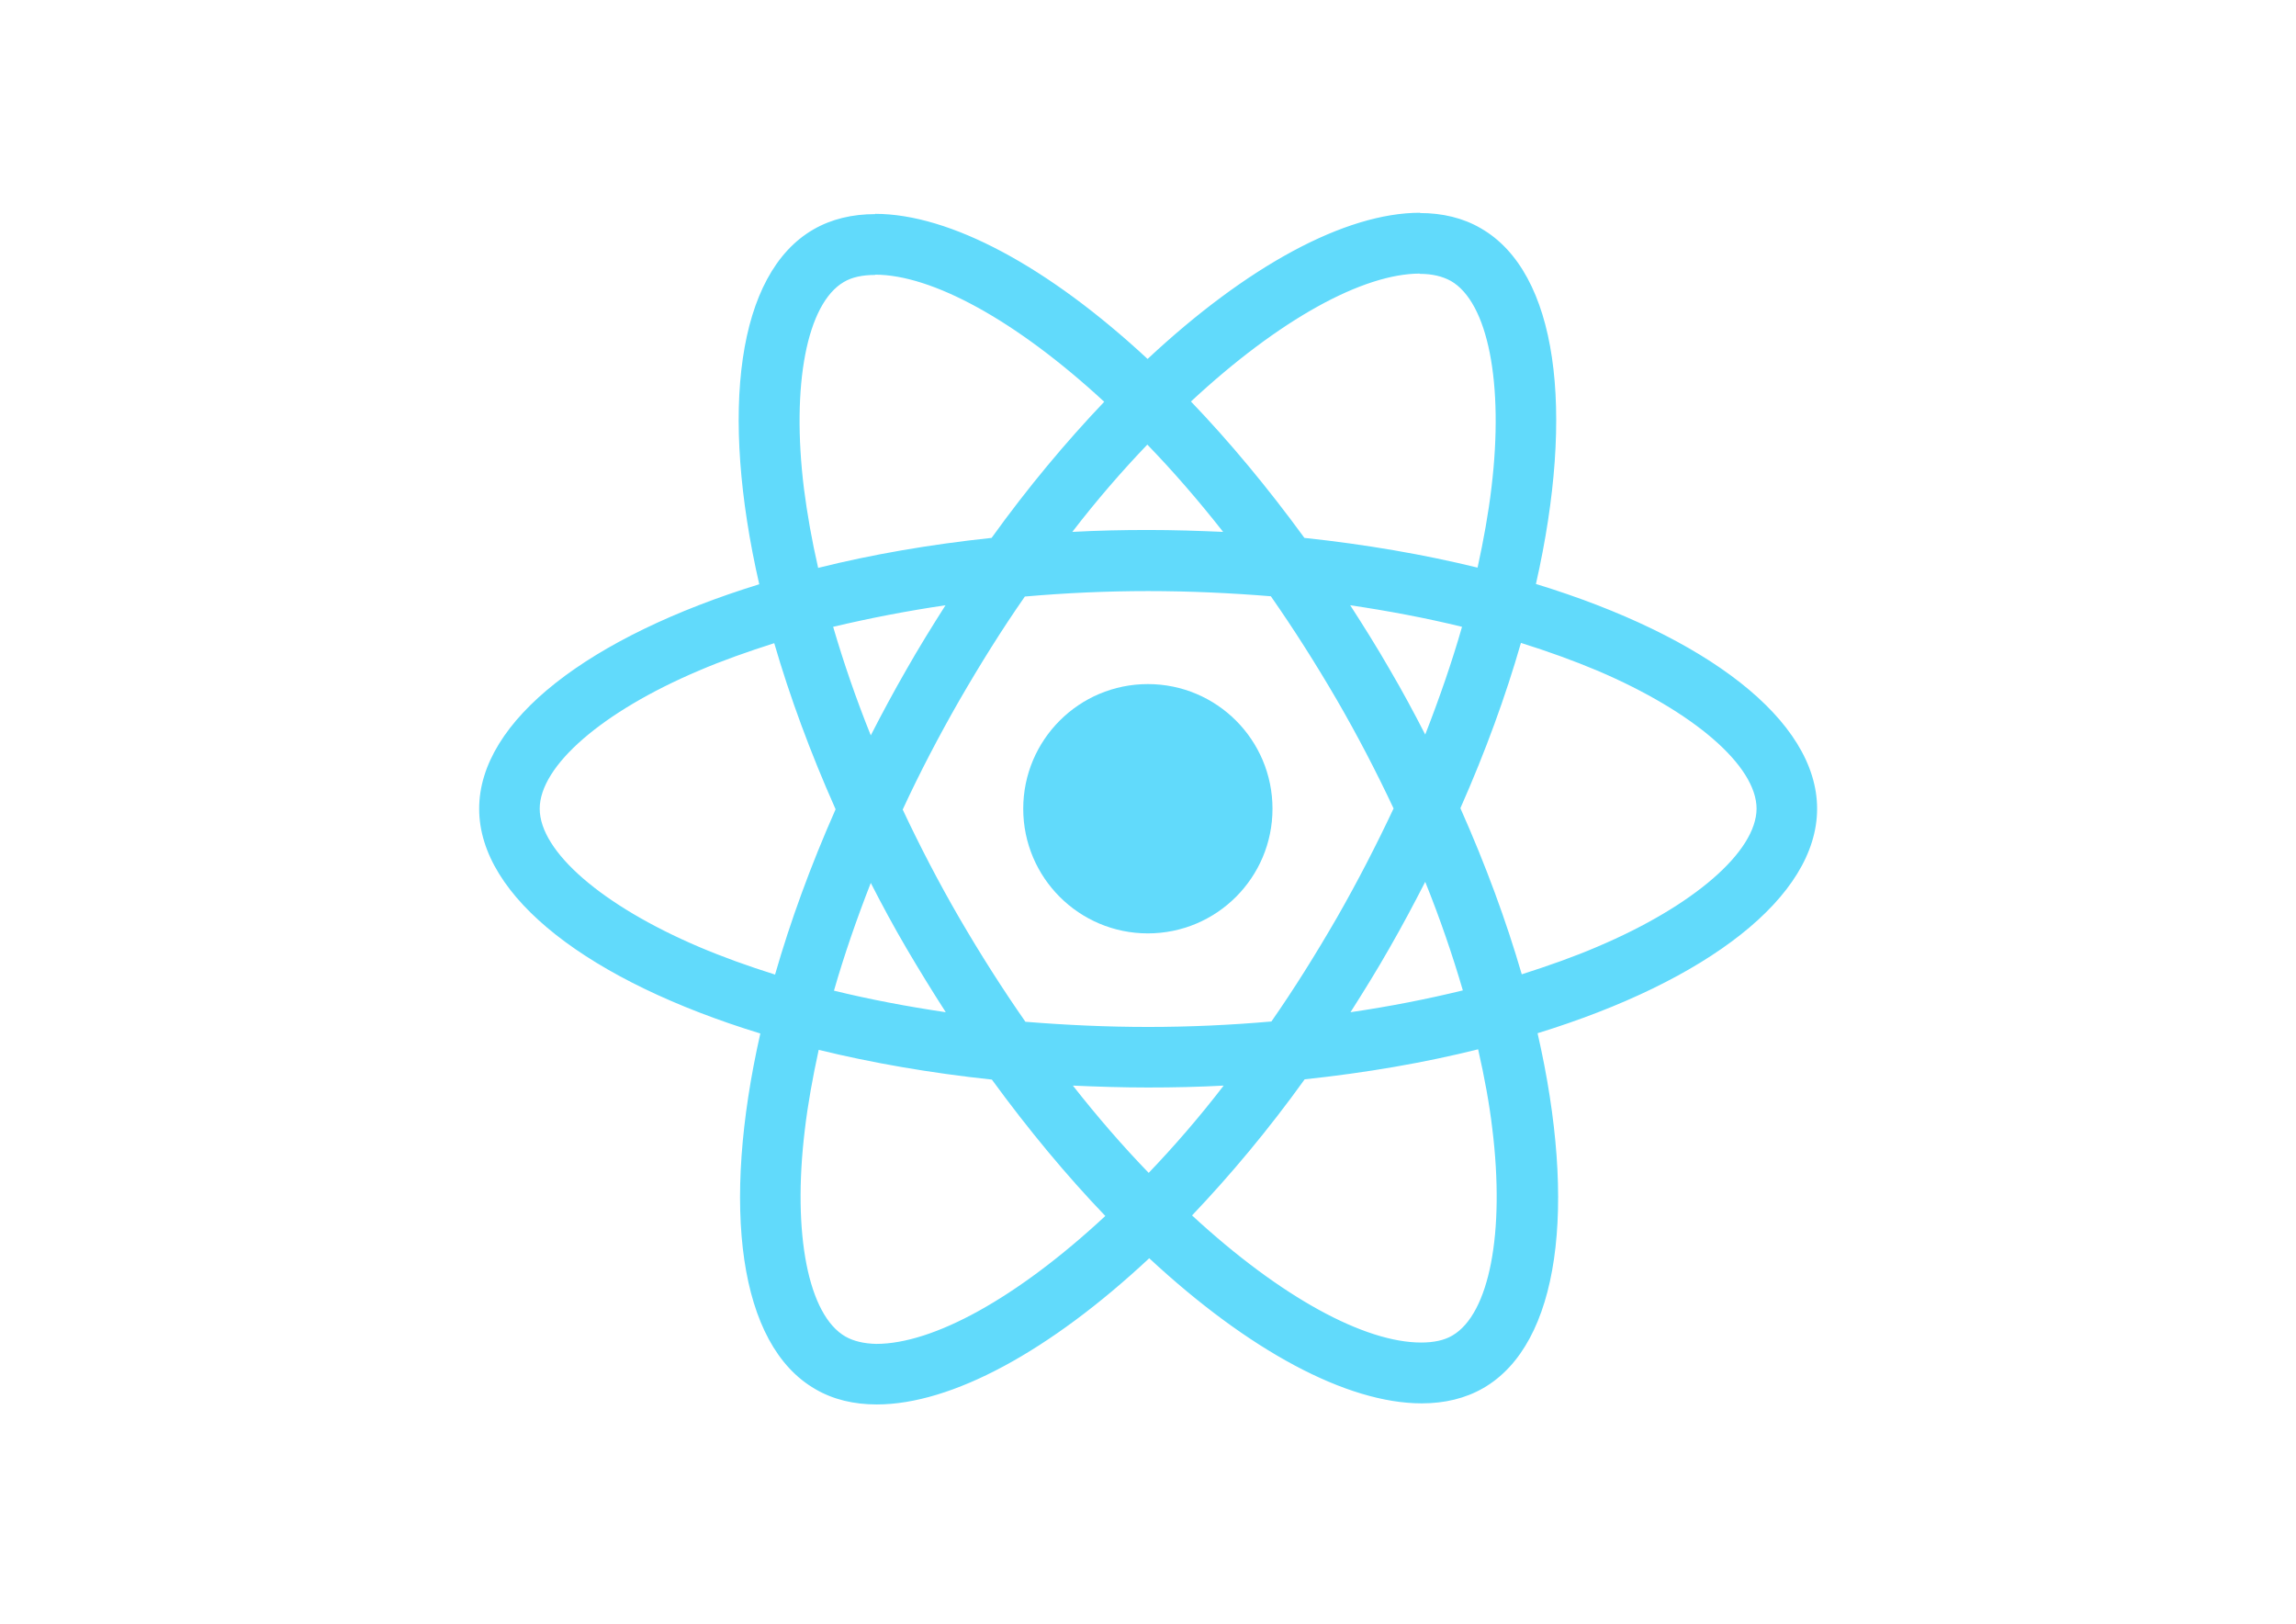
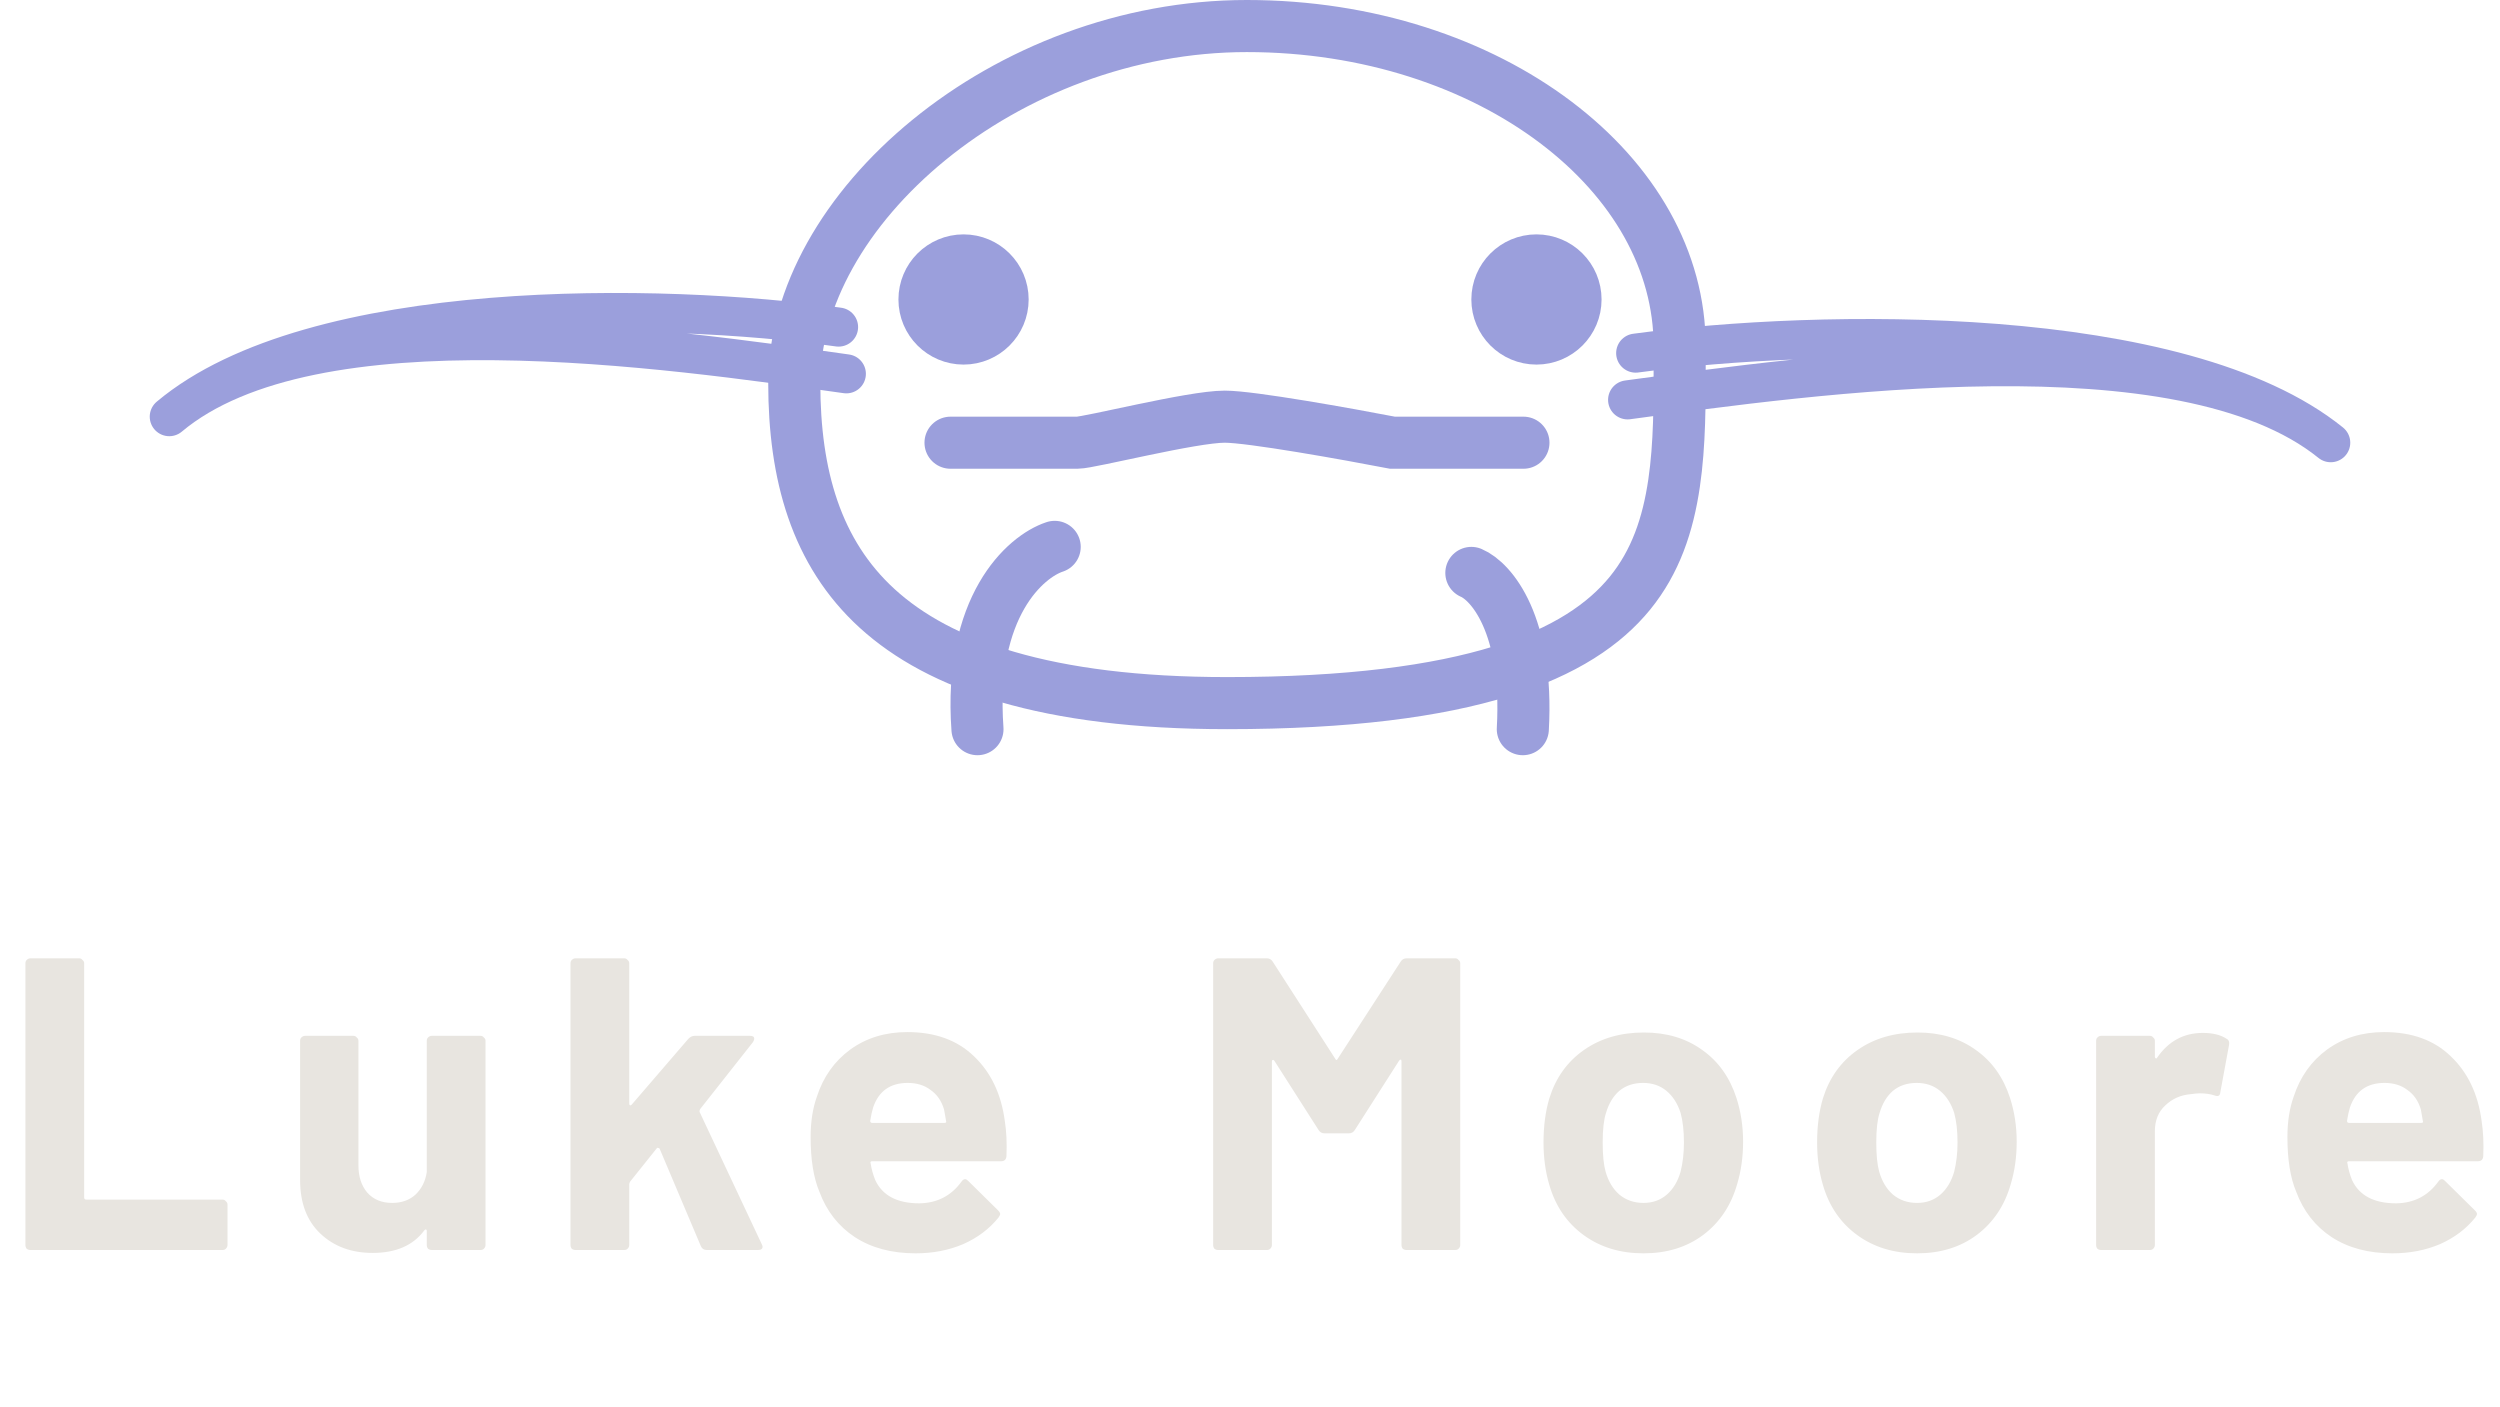
- <svg xmlns="http://www.w3.org/2000/svg" viewBox="0 0 841.9 595.3">
-   <g fill="#61DAFB">
-     <path d="M666.3 296.5c0-32.5-40.7-63.3-103.1-82.4 14.4-63.6 8-114.2-20.2-130.4-6.5-3.8-14.1-5.6-22.4-5.6v22.3c4.6 0 8.3.9 11.4 2.6 13.6 7.8 19.5 37.5 14.9 75.7-1.1 9.4-2.9 19.3-5.1 29.4-19.6-4.8-41-8.5-63.5-10.9-13.5-18.5-27.5-35.3-41.6-50 32.6-30.3 63.2-46.9 84-46.9V78c-27.5 0-63.5 19.6-99.9 53.6-36.4-33.8-72.4-53.2-99.9-53.2v22.3c20.7 0 51.4 16.5 84 46.6-14 14.7-28 31.4-41.3 49.9-22.6 2.4-44 6.1-63.6 11-2.3-10-4-19.7-5.2-29-4.7-38.2 1.1-67.9 14.6-75.8 3-1.8 6.9-2.6 11.5-2.6V78.5c-8.4 0-16 1.8-22.6 5.6-28.1 16.2-34.4 66.7-19.9 130.1-62.2 19.2-102.7 49.9-102.7 82.3 0 32.5 40.7 63.3 103.1 82.4-14.4 63.6-8 114.2 20.2 130.4 6.5 3.8 14.1 5.6 22.5 5.6 27.5 0 63.5-19.6 99.9-53.6 36.4 33.8 72.4 53.2 99.9 53.2 8.4 0 16-1.8 22.6-5.6 28.1-16.2 34.4-66.7 19.9-130.1 62-19.1 102.5-49.9 102.5-82.3zm-130.2-66.7c-3.7 12.9-8.3 26.2-13.5 39.5-4.1-8-8.4-16-13.1-24-4.6-8-9.5-15.8-14.4-23.4 14.2 2.1 27.9 4.7 41 7.9zm-45.8 106.5c-7.8 13.5-15.8 26.3-24.1 38.2-14.9 1.3-30 2-45.2 2-15.1 0-30.2-.7-45-1.9-8.3-11.9-16.4-24.6-24.2-38-7.6-13.1-14.5-26.4-20.8-39.8 6.2-13.4 13.2-26.8 20.7-39.9 7.8-13.5 15.8-26.3 24.1-38.2 14.9-1.3 30-2 45.2-2 15.1 0 30.2.7 45 1.9 8.3 11.9 16.4 24.6 24.2 38 7.6 13.1 14.5 26.4 20.8 39.8-6.3 13.4-13.2 26.8-20.7 39.9zm32.3-13c5.4 13.4 10 26.8 13.8 39.8-13.1 3.2-26.9 5.9-41.2 8 4.9-7.7 9.8-15.6 14.4-23.7 4.6-8 8.9-16.1 13-24.1zM421.2 430c-9.3-9.6-18.6-20.3-27.8-32 9 .4 18.2.7 27.5.7 9.4 0 18.7-.2 27.8-.7-9 11.7-18.3 22.4-27.5 32zm-74.4-58.9c-14.2-2.1-27.9-4.7-41-7.9 3.7-12.9 8.3-26.2 13.5-39.5 4.1 8 8.4 16 13.1 24 4.7 8 9.5 15.8 14.4 23.4zM420.7 163c9.3 9.6 18.6 20.3 27.8 32-9-.4-18.2-.7-27.5-.7-9.4 0-18.7.2-27.8.7 9-11.7 18.3-22.4 27.5-32zm-74 58.9c-4.9 7.7-9.8 15.6-14.4 23.7-4.6 8-8.9 16-13 24-5.4-13.4-10-26.8-13.8-39.8 13.1-3.1 26.9-5.8 41.2-7.9zm-90.5 125.2c-35.4-15.1-58.3-34.9-58.3-50.6 0-15.7 22.9-35.6 58.3-50.6 8.6-3.7 18-7 27.7-10.1 5.7 19.6 13.2 40 22.5 60.9-9.2 20.8-16.6 41.1-22.2 60.6-9.9-3.1-19.3-6.5-28-10.2zM310 490c-13.6-7.8-19.5-37.5-14.9-75.7 1.1-9.4 2.9-19.3 5.1-29.4 19.6 4.8 41 8.5 63.5 10.9 13.5 18.5 27.5 35.3 41.6 50-32.6 30.3-63.2 46.9-84 46.9-4.5-.1-8.3-1-11.3-2.7zm237.2-76.2c4.7 38.2-1.1 67.9-14.6 75.8-3 1.8-6.9 2.6-11.5 2.6-20.7 0-51.4-16.5-84-46.6 14-14.7 28-31.4 41.3-49.9 22.6-2.4 44-6.1 63.6-11 2.3 10.1 4.1 19.8 5.2 29.1zm38.5-66.7c-8.6 3.7-18 7-27.7 10.1-5.7-19.6-13.2-40-22.5-60.9 9.2-20.8 16.6-41.1 22.2-60.6 9.9 3.1 19.3 6.5 28.1 10.2 35.4 15.1 58.3 34.9 58.3 50.6-.1 15.7-23 35.6-58.4 50.6zM320.8 78.4z" />
-     <circle cx="420.9" cy="296.5" r="45.7" />
-     <path d="M520.5 78.1z" />
-   </g>
+ <svg xmlns="http://www.w3.org/2000/svg" width="96" height="54" viewBox="0 0 96 54" fill="none">
+   <path d="M40.5 21C39.371 21.371 37.197 23.291 37.535 28" stroke="#9b9fdc" stroke-width="2" stroke-linecap="round" stroke-linejoin="round" />
+   <path d="M56.5 22C57.253 22.318 58.702 23.964 58.476 28" stroke="#9b9fdc" stroke-width="2" stroke-linecap="round" stroke-linejoin="round" />
+   <path d="M64.499 13.296C64.499 13.464 64.499 13.631 64.499 13.797C64.502 15.477 64.504 17.06 64.286 18.547C64.051 20.159 63.566 21.577 62.596 22.771C60.66 25.155 56.481 27 47.12 27C40.168 27 36.06 25.531 33.686 23.367C31.337 21.224 30.5 18.228 30.5 14.704C30.5 11.424 32.446 8.007 35.673 5.373C38.886 2.75 43.26 1 47.879 1C52.548 1 56.737 2.429 59.736 4.693C62.735 6.956 64.499 10.007 64.499 13.296Z" stroke="#9b9fdc" stroke-width="2" />
+   <path d="M36.5 17C37.967 17 40.994 17 41.371 17C41.843 17 45.771 16 47.029 16C48.034 16 51.743 16.667 53.471 17H58.5" stroke="#9b9fdc" stroke-width="2" stroke-linecap="round" />
+   <path d="M62.81 13.56C69.845 12.612 83.759 12.363 89.5 17C83.759 12.363 69.534 14.407 62.5 15.355" stroke="#9b9fdc" stroke-width="1.5" stroke-linecap="round" stroke-linejoin="round" />
+   <path d="M32.201 12.56C25.427 11.612 12.029 11.363 6.5 16C12.029 11.363 25.726 13.407 32.5 14.355" stroke="#9b9fdc" stroke-width="1.5" stroke-linecap="round" stroke-linejoin="round" />
+   <circle cx="59" cy="11.5" r="1.5" fill="#9b9fdc" stroke="#9b9fdc" stroke-width="2" />
+   <circle cx="37" cy="11.5" r="1.5" fill="#9b9fdc" stroke="#9b9fdc" stroke-width="2" />
+   <path d="M1.168 48C1.115 48 1.067 47.984 1.024 47.952C0.992 47.909 0.976 47.861 0.976 47.808V36.992C0.976 36.939 0.992 36.896 1.024 36.864C1.067 36.821 1.115 36.8 1.168 36.8H3.04C3.093 36.8 3.136 36.821 3.168 36.864C3.211 36.896 3.232 36.939 3.232 36.992V45.984C3.232 46.037 3.259 46.064 3.312 46.064H8.544C8.597 46.064 8.64 46.085 8.672 46.128C8.715 46.16 8.736 46.203 8.736 46.256V47.808C8.736 47.861 8.715 47.909 8.672 47.952C8.64 47.984 8.597 48 8.544 48H1.168ZM16.388 39.968C16.388 39.915 16.404 39.872 16.436 39.84C16.479 39.797 16.527 39.776 16.58 39.776H18.452C18.506 39.776 18.548 39.797 18.58 39.84C18.623 39.872 18.644 39.915 18.644 39.968V47.808C18.644 47.861 18.623 47.909 18.58 47.952C18.548 47.984 18.506 48 18.452 48H16.58C16.527 48 16.479 47.984 16.436 47.952C16.404 47.909 16.388 47.861 16.388 47.808V47.264C16.388 47.232 16.378 47.216 16.356 47.216C16.335 47.205 16.314 47.216 16.292 47.248C15.866 47.824 15.204 48.112 14.308 48.112C13.498 48.112 12.831 47.867 12.308 47.376C11.786 46.885 11.524 46.197 11.524 45.312V39.968C11.524 39.915 11.54 39.872 11.572 39.84C11.615 39.797 11.663 39.776 11.716 39.776H13.572C13.626 39.776 13.668 39.797 13.7 39.84C13.743 39.872 13.764 39.915 13.764 39.968V44.752C13.764 45.179 13.876 45.525 14.1 45.792C14.335 46.059 14.655 46.192 15.06 46.192C15.423 46.192 15.722 46.085 15.956 45.872C16.191 45.648 16.335 45.36 16.388 45.008V39.968ZM22.099 48C22.046 48 21.998 47.984 21.955 47.952C21.923 47.909 21.907 47.861 21.907 47.808V36.992C21.907 36.939 21.923 36.896 21.955 36.864C21.998 36.821 22.046 36.8 22.099 36.8H23.971C24.024 36.8 24.067 36.821 24.099 36.864C24.142 36.896 24.163 36.939 24.163 36.992V42.384C24.163 42.416 24.174 42.437 24.195 42.448C24.216 42.448 24.238 42.437 24.259 42.416L26.435 39.888C26.51 39.813 26.59 39.776 26.675 39.776H28.803C28.91 39.776 28.963 39.813 28.963 39.888C28.963 39.92 28.947 39.963 28.915 40.016L26.883 42.592C26.862 42.635 26.856 42.672 26.867 42.704L29.251 47.776C29.272 47.819 29.283 47.851 29.283 47.872C29.283 47.957 29.224 48 29.107 48H27.139C27.032 48 26.958 47.952 26.915 47.856L25.331 44.112C25.32 44.091 25.299 44.08 25.267 44.08C25.246 44.069 25.23 44.075 25.219 44.096L24.195 45.376C24.174 45.419 24.163 45.451 24.163 45.472V47.808C24.163 47.861 24.142 47.909 24.099 47.952C24.067 47.984 24.024 48 23.971 48H22.099ZM38.584 43.04C38.648 43.445 38.669 43.899 38.648 44.4C38.637 44.528 38.568 44.592 38.44 44.592H33.496C33.432 44.592 33.41 44.619 33.432 44.672C33.464 44.885 33.523 45.099 33.608 45.312C33.885 45.909 34.45 46.208 35.304 46.208C35.986 46.197 36.525 45.92 36.92 45.376C36.962 45.312 37.011 45.28 37.064 45.28C37.096 45.28 37.133 45.301 37.176 45.344L38.328 46.48C38.381 46.533 38.408 46.581 38.408 46.624C38.408 46.645 38.386 46.688 38.344 46.752C37.992 47.189 37.538 47.531 36.984 47.776C36.429 48.011 35.821 48.128 35.16 48.128C34.242 48.128 33.464 47.92 32.824 47.504C32.194 47.088 31.741 46.507 31.464 45.76C31.24 45.227 31.128 44.528 31.128 43.664C31.128 43.077 31.208 42.56 31.368 42.112C31.613 41.355 32.04 40.752 32.648 40.304C33.267 39.856 33.997 39.632 34.84 39.632C35.907 39.632 36.76 39.941 37.4 40.56C38.05 41.179 38.445 42.005 38.584 43.04ZM34.856 41.584C34.184 41.584 33.741 41.899 33.528 42.528C33.485 42.667 33.448 42.837 33.416 43.04C33.416 43.093 33.443 43.12 33.496 43.12H36.264C36.328 43.12 36.349 43.093 36.328 43.04C36.275 42.731 36.248 42.581 36.248 42.592C36.152 42.272 35.981 42.027 35.736 41.856C35.501 41.675 35.208 41.584 34.856 41.584ZM53.785 36.928C53.839 36.843 53.913 36.8 54.009 36.8H55.881C55.935 36.8 55.977 36.821 56.009 36.864C56.052 36.896 56.073 36.939 56.073 36.992V47.808C56.073 47.861 56.052 47.909 56.009 47.952C55.977 47.984 55.935 48 55.881 48H54.009C53.956 48 53.908 47.984 53.865 47.952C53.833 47.909 53.817 47.861 53.817 47.808V40.752C53.817 40.709 53.807 40.688 53.785 40.688C53.764 40.688 53.743 40.704 53.721 40.736L52.025 43.392C51.972 43.477 51.897 43.52 51.801 43.52H50.857C50.761 43.52 50.687 43.477 50.633 43.392L48.937 40.736C48.916 40.704 48.895 40.693 48.873 40.704C48.852 40.704 48.841 40.725 48.841 40.768V47.808C48.841 47.861 48.82 47.909 48.777 47.952C48.745 47.984 48.703 48 48.649 48H46.777C46.724 48 46.676 47.984 46.633 47.952C46.601 47.909 46.585 47.861 46.585 47.808V36.992C46.585 36.939 46.601 36.896 46.633 36.864C46.676 36.821 46.724 36.8 46.777 36.8H48.649C48.745 36.8 48.82 36.843 48.873 36.928L51.273 40.656C51.305 40.72 51.337 40.72 51.369 40.656L53.785 36.928ZM63.111 48.128C62.215 48.128 61.447 47.893 60.807 47.424C60.167 46.955 59.73 46.315 59.495 45.504C59.346 45.003 59.271 44.459 59.271 43.872C59.271 43.243 59.346 42.677 59.495 42.176C59.74 41.387 60.183 40.768 60.823 40.32C61.463 39.872 62.231 39.648 63.127 39.648C64.001 39.648 64.748 39.872 65.367 40.32C65.986 40.757 66.423 41.371 66.679 42.16C66.85 42.693 66.935 43.253 66.935 43.84C66.935 44.416 66.86 44.955 66.711 45.456C66.476 46.288 66.039 46.944 65.399 47.424C64.769 47.893 64.007 48.128 63.111 48.128ZM63.111 46.192C63.463 46.192 63.761 46.085 64.007 45.872C64.252 45.659 64.428 45.365 64.535 44.992C64.62 44.651 64.663 44.277 64.663 43.872C64.663 43.424 64.62 43.045 64.535 42.736C64.418 42.373 64.236 42.091 63.991 41.888C63.745 41.685 63.447 41.584 63.095 41.584C62.732 41.584 62.428 41.685 62.183 41.888C61.948 42.091 61.778 42.373 61.671 42.736C61.586 42.992 61.543 43.371 61.543 43.872C61.543 44.352 61.58 44.725 61.655 44.992C61.761 45.365 61.938 45.659 62.183 45.872C62.439 46.085 62.748 46.192 63.111 46.192ZM73.617 48.128C72.721 48.128 71.953 47.893 71.313 47.424C70.673 46.955 70.236 46.315 70.001 45.504C69.852 45.003 69.777 44.459 69.777 43.872C69.777 43.243 69.852 42.677 70.001 42.176C70.246 41.387 70.689 40.768 71.329 40.32C71.969 39.872 72.737 39.648 73.633 39.648C74.508 39.648 75.254 39.872 75.873 40.32C76.492 40.757 76.929 41.371 77.185 42.16C77.356 42.693 77.441 43.253 77.441 43.84C77.441 44.416 77.367 44.955 77.217 45.456C76.983 46.288 76.545 46.944 75.905 47.424C75.276 47.893 74.513 48.128 73.617 48.128ZM73.617 46.192C73.969 46.192 74.268 46.085 74.513 45.872C74.758 45.659 74.934 45.365 75.041 44.992C75.126 44.651 75.169 44.277 75.169 43.872C75.169 43.424 75.126 43.045 75.041 42.736C74.924 42.373 74.743 42.091 74.497 41.888C74.252 41.685 73.953 41.584 73.601 41.584C73.239 41.584 72.934 41.685 72.689 41.888C72.454 42.091 72.284 42.373 72.177 42.736C72.092 42.992 72.049 43.371 72.049 43.872C72.049 44.352 72.087 44.725 72.161 44.992C72.268 45.365 72.444 45.659 72.689 45.872C72.945 46.085 73.254 46.192 73.617 46.192ZM84.587 39.664C84.971 39.664 85.275 39.739 85.499 39.888C85.585 39.931 85.617 40.011 85.595 40.128L85.259 41.952C85.249 42.08 85.174 42.117 85.035 42.064C84.875 42.011 84.689 41.984 84.475 41.984C84.39 41.984 84.273 41.995 84.123 42.016C83.739 42.048 83.414 42.192 83.147 42.448C82.881 42.693 82.747 43.024 82.747 43.44V47.808C82.747 47.861 82.726 47.909 82.683 47.952C82.651 47.984 82.609 48 82.555 48H80.683C80.63 48 80.582 47.984 80.539 47.952C80.507 47.909 80.491 47.861 80.491 47.808V39.968C80.491 39.915 80.507 39.872 80.539 39.84C80.582 39.797 80.63 39.776 80.683 39.776H82.555C82.609 39.776 82.651 39.797 82.683 39.84C82.726 39.872 82.747 39.915 82.747 39.968V40.576C82.747 40.608 82.758 40.629 82.779 40.64C82.801 40.651 82.817 40.645 82.827 40.624C83.265 39.984 83.851 39.664 84.587 39.664ZM95.293 43.04C95.357 43.445 95.379 43.899 95.357 44.4C95.347 44.528 95.277 44.592 95.149 44.592H90.205C90.141 44.592 90.12 44.619 90.141 44.672C90.173 44.885 90.232 45.099 90.317 45.312C90.595 45.909 91.16 46.208 92.013 46.208C92.696 46.197 93.235 45.92 93.629 45.376C93.672 45.312 93.72 45.28 93.773 45.28C93.805 45.28 93.843 45.301 93.885 45.344L95.037 46.48C95.091 46.533 95.117 46.581 95.117 46.624C95.117 46.645 95.096 46.688 95.053 46.752C94.701 47.189 94.248 47.531 93.693 47.776C93.139 48.011 92.531 48.128 91.869 48.128C90.952 48.128 90.173 47.92 89.533 47.504C88.904 47.088 88.451 46.507 88.173 45.76C87.949 45.227 87.837 44.528 87.837 43.664C87.837 43.077 87.917 42.56 88.077 42.112C88.323 41.355 88.749 40.752 89.357 40.304C89.976 39.856 90.707 39.632 91.549 39.632C92.616 39.632 93.469 39.941 94.109 40.56C94.76 41.179 95.155 42.005 95.293 43.04ZM91.565 41.584C90.893 41.584 90.451 41.899 90.237 42.528C90.195 42.667 90.157 42.837 90.125 43.04C90.125 43.093 90.152 43.12 90.205 43.12H92.973C93.037 43.12 93.059 43.093 93.037 43.04C92.984 42.731 92.957 42.581 92.957 42.592C92.861 42.272 92.691 42.027 92.445 41.856C92.211 41.675 91.917 41.584 91.565 41.584Z" fill="#E8E5E0" />
</svg>
